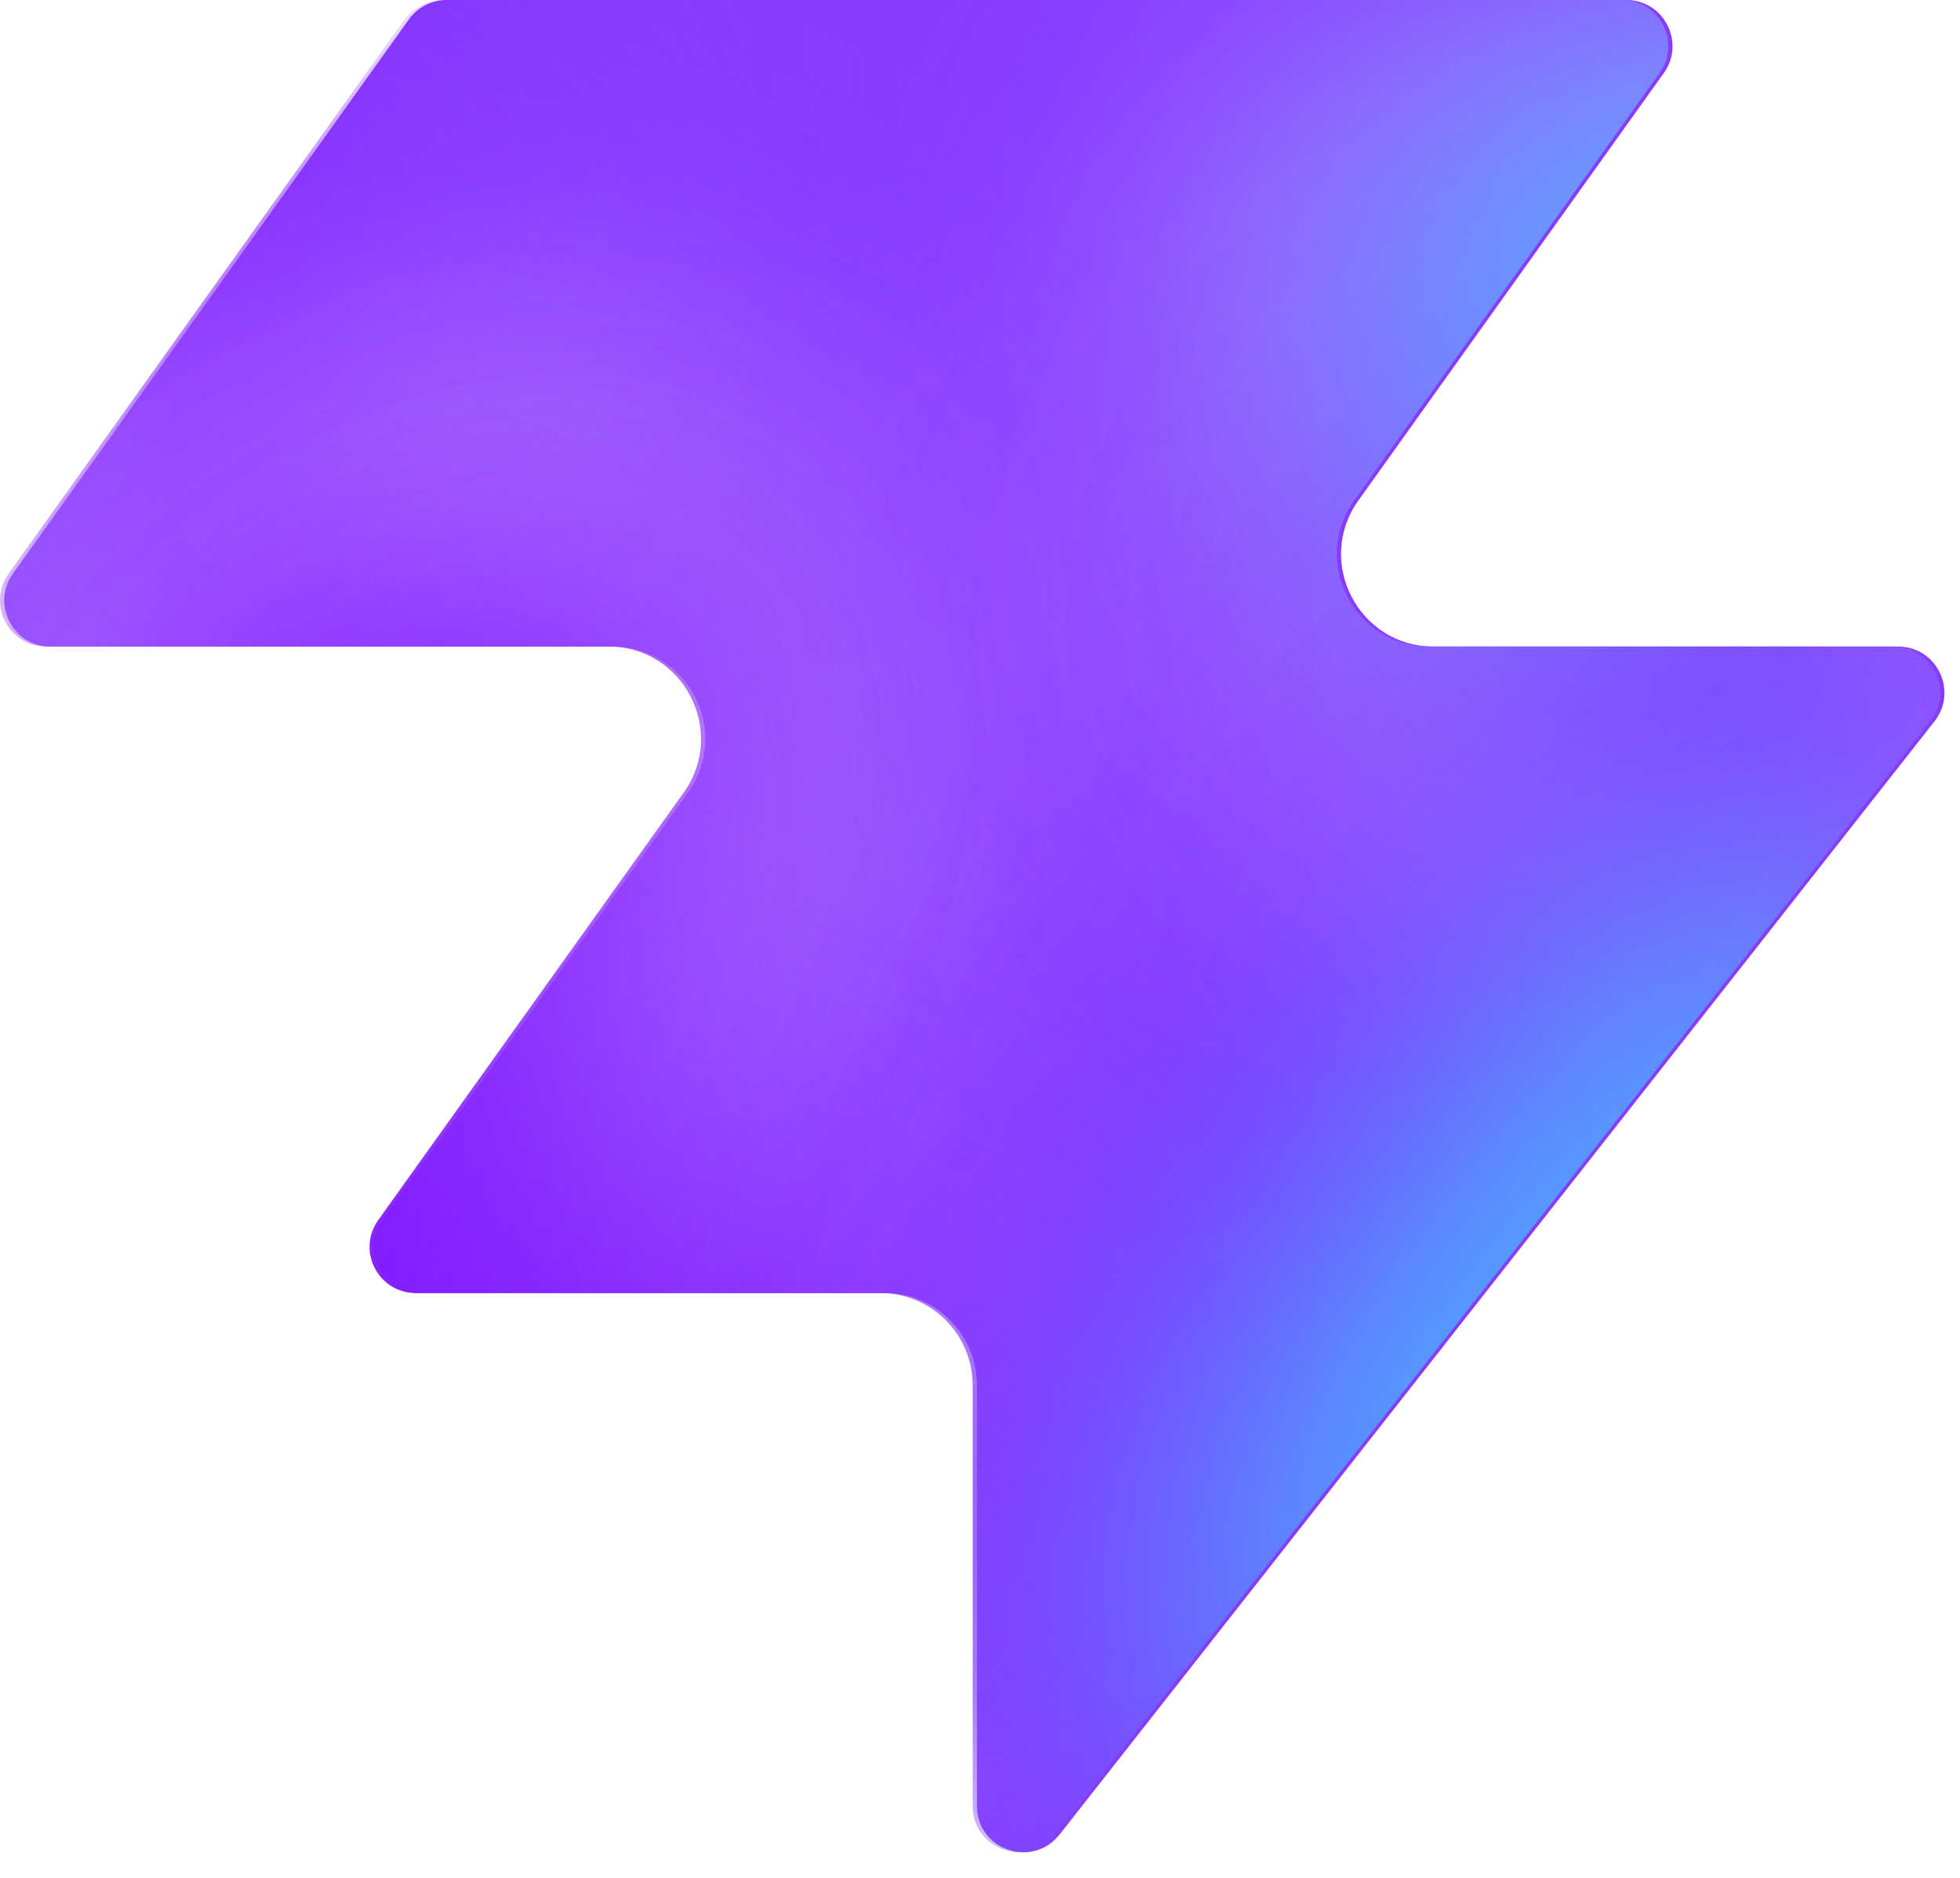
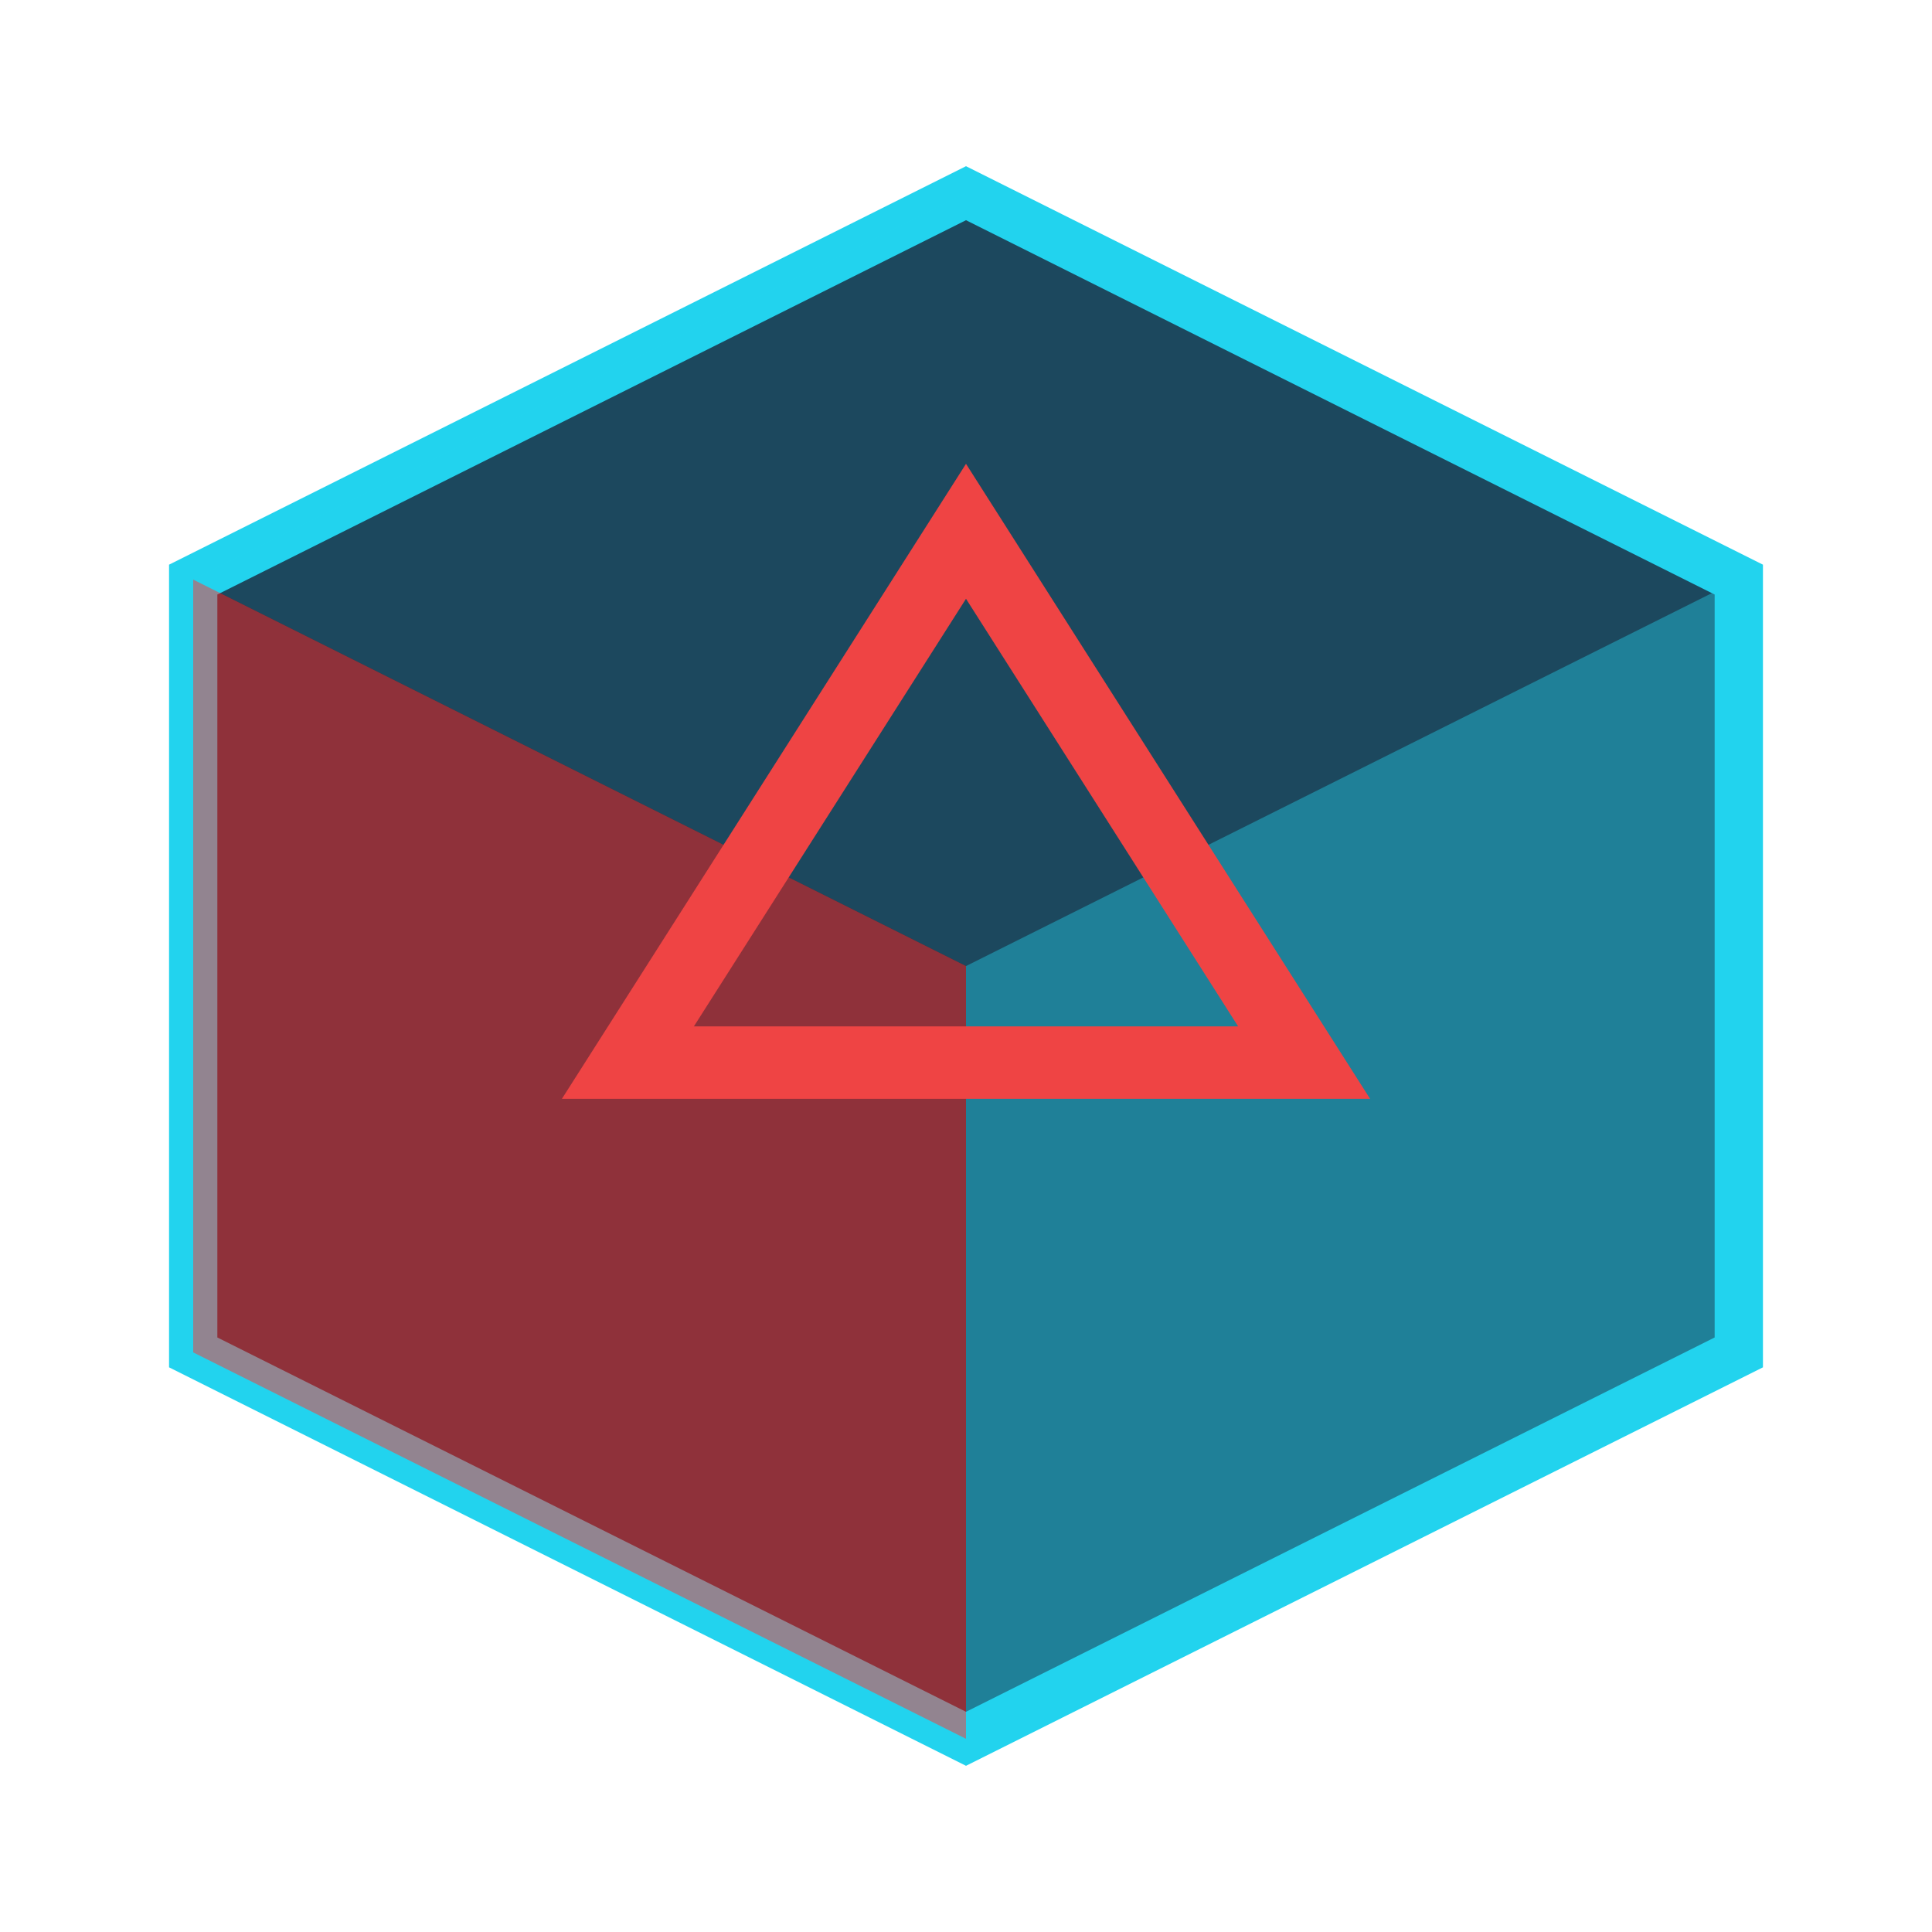
- <svg xmlns="http://www.w3.org/2000/svg" width="48" height="46" fill="none" viewBox="0 0 48 46">
-   <path fill="#863bff" d="M25.946 44.938c-.664.845-2.021.375-2.021-.698V33.937a2.26 2.26 0 0 0-2.262-2.262H10.287c-.92 0-1.456-1.04-.92-1.788l7.48-10.471c1.07-1.497 0-3.578-1.842-3.578H1.237c-.92 0-1.456-1.04-.92-1.788L10.013.474c.214-.297.556-.474.92-.474h28.894c.92 0 1.456 1.04.92 1.788l-7.48 10.471c-1.07 1.498 0 3.579 1.842 3.579h11.377c.943 0 1.473 1.088.89 1.83L25.947 44.94z" style="fill:#863bff;fill:color(display-p3 .525 .23 1);fill-opacity:1" />
-   <mask id="a" width="48" height="46" x="0" y="0" maskUnits="userSpaceOnUse" style="mask-type:alpha">
-     <path fill="#000" d="M25.842 44.938c-.664.844-2.021.375-2.021-.698V33.937a2.26 2.26 0 0 0-2.262-2.262H10.183c-.92 0-1.456-1.04-.92-1.788l7.48-10.471c1.07-1.498 0-3.579-1.842-3.579H1.133c-.92 0-1.456-1.04-.92-1.787L9.91.473c.214-.297.556-.474.92-.474h28.894c.92 0 1.456 1.04.92 1.788l-7.48 10.471c-1.07 1.498 0 3.578 1.842 3.578h11.377c.943 0 1.473 1.088.89 1.832L25.843 44.94z" style="fill:#000;fill-opacity:1" />
-   </mask>
-   <g mask="url(#a)">
-     <g filter="url(#b)">
-       <ellipse cx="5.508" cy="14.704" fill="#ede6ff" rx="5.508" ry="14.704" style="fill:#ede6ff;fill:color(display-p3 .927 .903 1);fill-opacity:1" transform="matrix(.00324 1 1 -.00324 -4.47 31.516)" />
-     </g>
-     <g filter="url(#c)">
-       <ellipse cx="10.399" cy="29.851" fill="#ede6ff" rx="10.399" ry="29.851" style="fill:#ede6ff;fill:color(display-p3 .927 .903 1);fill-opacity:1" transform="matrix(.00324 1 1 -.00324 -39.328 7.883)" />
-     </g>
-     <g filter="url(#d)">
-       <ellipse cx="5.508" cy="30.487" fill="#7e14ff" rx="5.508" ry="30.487" style="fill:#7e14ff;fill:color(display-p3 .492 .077 1);fill-opacity:1" transform="rotate(89.814 -25.913 -14.639)scale(1 -1)" />
-     </g>
-     <g filter="url(#e)">
-       <ellipse cx="5.508" cy="30.599" fill="#7e14ff" rx="5.508" ry="30.599" style="fill:#7e14ff;fill:color(display-p3 .492 .077 1);fill-opacity:1" transform="rotate(89.814 -32.644 -3.334)scale(1 -1)" />
-     </g>
-     <g filter="url(#f)">
-       <ellipse cx="5.508" cy="30.599" fill="#7e14ff" rx="5.508" ry="30.599" style="fill:#7e14ff;fill:color(display-p3 .492 .077 1);fill-opacity:1" transform="matrix(.00324 1 1 -.00324 -34.34 30.47)" />
-     </g>
-     <g filter="url(#g)">
-       <ellipse cx="14.072" cy="22.078" fill="#ede6ff" rx="14.072" ry="22.078" style="fill:#ede6ff;fill:color(display-p3 .927 .903 1);fill-opacity:1" transform="rotate(93.35 24.506 48.493)scale(-1 1)" />
-     </g>
-     <g filter="url(#h)">
-       <ellipse cx="3.47" cy="21.501" fill="#7e14ff" rx="3.47" ry="21.501" style="fill:#7e14ff;fill:color(display-p3 .492 .077 1);fill-opacity:1" transform="rotate(89.009 28.708 47.59)scale(-1 1)" />
-     </g>
-     <g filter="url(#i)">
-       <ellipse cx="3.47" cy="21.501" fill="#7e14ff" rx="3.47" ry="21.501" style="fill:#7e14ff;fill:color(display-p3 .492 .077 1);fill-opacity:1" transform="rotate(89.009 28.708 47.59)scale(-1 1)" />
-     </g>
-     <g filter="url(#j)">
-       <ellipse cx=".387" cy="8.972" fill="#7e14ff" rx="4.407" ry="29.108" style="fill:#7e14ff;fill:color(display-p3 .492 .077 1);fill-opacity:1" transform="rotate(39.51 .387 8.972)" />
-     </g>
-     <g filter="url(#k)">
-       <ellipse cx="47.523" cy="-6.092" fill="#7e14ff" rx="4.407" ry="29.108" style="fill:#7e14ff;fill:color(display-p3 .492 .077 1);fill-opacity:1" transform="rotate(37.892 47.523 -6.092)" />
-     </g>
-     <g filter="url(#l)">
-       <ellipse cx="41.412" cy="6.333" fill="#47bfff" rx="5.971" ry="9.665" style="fill:#47bfff;fill:color(display-p3 .28 .748 1);fill-opacity:1" transform="rotate(37.892 41.412 6.333)" />
-     </g>
-     <g filter="url(#m)">
-       <ellipse cx="-1.879" cy="38.332" fill="#7e14ff" rx="4.407" ry="29.108" style="fill:#7e14ff;fill:color(display-p3 .492 .077 1);fill-opacity:1" transform="rotate(37.892 -1.88 38.332)" />
-     </g>
-     <g filter="url(#n)">
-       <ellipse cx="-1.879" cy="38.332" fill="#7e14ff" rx="4.407" ry="29.108" style="fill:#7e14ff;fill:color(display-p3 .492 .077 1);fill-opacity:1" transform="rotate(37.892 -1.88 38.332)" />
-     </g>
-     <g filter="url(#o)">
-       <ellipse cx="35.651" cy="29.907" fill="#7e14ff" rx="4.407" ry="29.108" style="fill:#7e14ff;fill:color(display-p3 .492 .077 1);fill-opacity:1" transform="rotate(37.892 35.651 29.907)" />
-     </g>
-     <g filter="url(#p)">
-       <ellipse cx="38.418" cy="32.4" fill="#47bfff" rx="5.971" ry="15.297" style="fill:#47bfff;fill:color(display-p3 .28 .748 1);fill-opacity:1" transform="rotate(37.892 38.418 32.4)" />
-     </g>
-   </g>
-   <defs>
-     <filter id="b" width="60.045" height="41.654" x="-19.77" y="16.149" color-interpolation-filters="sRGB" filterUnits="userSpaceOnUse">
-       <feFlood flood-opacity="0" result="BackgroundImageFix" />
-       <feBlend in="SourceGraphic" in2="BackgroundImageFix" result="shape" />
-       <feGaussianBlur result="effect1_foregroundBlur_2002_17158" stdDeviation="7.659" />
-     </filter>
-     <filter id="c" width="90.34" height="51.437" x="-54.613" y="-7.533" color-interpolation-filters="sRGB" filterUnits="userSpaceOnUse">
-       <feFlood flood-opacity="0" result="BackgroundImageFix" />
-       <feBlend in="SourceGraphic" in2="BackgroundImageFix" result="shape" />
-       <feGaussianBlur result="effect1_foregroundBlur_2002_17158" stdDeviation="7.659" />
-     </filter>
-     <filter id="d" width="79.355" height="29.4" x="-49.64" y="2.03" color-interpolation-filters="sRGB" filterUnits="userSpaceOnUse">
-       <feFlood flood-opacity="0" result="BackgroundImageFix" />
-       <feBlend in="SourceGraphic" in2="BackgroundImageFix" result="shape" />
-       <feGaussianBlur result="effect1_foregroundBlur_2002_17158" stdDeviation="4.596" />
-     </filter>
-     <filter id="e" width="79.579" height="29.4" x="-45.045" y="20.029" color-interpolation-filters="sRGB" filterUnits="userSpaceOnUse">
-       <feFlood flood-opacity="0" result="BackgroundImageFix" />
-       <feBlend in="SourceGraphic" in2="BackgroundImageFix" result="shape" />
-       <feGaussianBlur result="effect1_foregroundBlur_2002_17158" stdDeviation="4.596" />
-     </filter>
-     <filter id="f" width="79.579" height="29.4" x="-43.513" y="21.178" color-interpolation-filters="sRGB" filterUnits="userSpaceOnUse">
-       <feFlood flood-opacity="0" result="BackgroundImageFix" />
-       <feBlend in="SourceGraphic" in2="BackgroundImageFix" result="shape" />
-       <feGaussianBlur result="effect1_foregroundBlur_2002_17158" stdDeviation="4.596" />
-     </filter>
-     <filter id="g" width="74.749" height="58.852" x="15.756" y="-17.901" color-interpolation-filters="sRGB" filterUnits="userSpaceOnUse">
-       <feFlood flood-opacity="0" result="BackgroundImageFix" />
-       <feBlend in="SourceGraphic" in2="BackgroundImageFix" result="shape" />
-       <feGaussianBlur result="effect1_foregroundBlur_2002_17158" stdDeviation="7.659" />
-     </filter>
-     <filter id="h" width="61.377" height="25.362" x="23.548" y="2.284" color-interpolation-filters="sRGB" filterUnits="userSpaceOnUse">
-       <feFlood flood-opacity="0" result="BackgroundImageFix" />
-       <feBlend in="SourceGraphic" in2="BackgroundImageFix" result="shape" />
-       <feGaussianBlur result="effect1_foregroundBlur_2002_17158" stdDeviation="4.596" />
-     </filter>
-     <filter id="i" width="61.377" height="25.362" x="23.548" y="2.284" color-interpolation-filters="sRGB" filterUnits="userSpaceOnUse">
-       <feFlood flood-opacity="0" result="BackgroundImageFix" />
-       <feBlend in="SourceGraphic" in2="BackgroundImageFix" result="shape" />
-       <feGaussianBlur result="effect1_foregroundBlur_2002_17158" stdDeviation="4.596" />
-     </filter>
-     <filter id="j" width="56.045" height="63.649" x="-27.636" y="-22.853" color-interpolation-filters="sRGB" filterUnits="userSpaceOnUse">
-       <feFlood flood-opacity="0" result="BackgroundImageFix" />
-       <feBlend in="SourceGraphic" in2="BackgroundImageFix" result="shape" />
-       <feGaussianBlur result="effect1_foregroundBlur_2002_17158" stdDeviation="4.596" />
-     </filter>
-     <filter id="k" width="54.814" height="64.646" x="20.116" y="-38.415" color-interpolation-filters="sRGB" filterUnits="userSpaceOnUse">
-       <feFlood flood-opacity="0" result="BackgroundImageFix" />
-       <feBlend in="SourceGraphic" in2="BackgroundImageFix" result="shape" />
-       <feGaussianBlur result="effect1_foregroundBlur_2002_17158" stdDeviation="4.596" />
-     </filter>
-     <filter id="l" width="33.541" height="35.313" x="24.641" y="-11.323" color-interpolation-filters="sRGB" filterUnits="userSpaceOnUse">
-       <feFlood flood-opacity="0" result="BackgroundImageFix" />
-       <feBlend in="SourceGraphic" in2="BackgroundImageFix" result="shape" />
-       <feGaussianBlur result="effect1_foregroundBlur_2002_17158" stdDeviation="4.596" />
-     </filter>
-     <filter id="m" width="54.814" height="64.646" x="-29.286" y="6.009" color-interpolation-filters="sRGB" filterUnits="userSpaceOnUse">
-       <feFlood flood-opacity="0" result="BackgroundImageFix" />
-       <feBlend in="SourceGraphic" in2="BackgroundImageFix" result="shape" />
-       <feGaussianBlur result="effect1_foregroundBlur_2002_17158" stdDeviation="4.596" />
-     </filter>
-     <filter id="n" width="54.814" height="64.646" x="-29.286" y="6.009" color-interpolation-filters="sRGB" filterUnits="userSpaceOnUse">
-       <feFlood flood-opacity="0" result="BackgroundImageFix" />
-       <feBlend in="SourceGraphic" in2="BackgroundImageFix" result="shape" />
-       <feGaussianBlur result="effect1_foregroundBlur_2002_17158" stdDeviation="4.596" />
-     </filter>
-     <filter id="o" width="54.814" height="64.646" x="8.244" y="-2.416" color-interpolation-filters="sRGB" filterUnits="userSpaceOnUse">
-       <feFlood flood-opacity="0" result="BackgroundImageFix" />
-       <feBlend in="SourceGraphic" in2="BackgroundImageFix" result="shape" />
-       <feGaussianBlur result="effect1_foregroundBlur_2002_17158" stdDeviation="4.596" />
-     </filter>
-     <filter id="p" width="39.409" height="43.623" x="18.713" y="10.588" color-interpolation-filters="sRGB" filterUnits="userSpaceOnUse">
-       <feFlood flood-opacity="0" result="BackgroundImageFix" />
-       <feBlend in="SourceGraphic" in2="BackgroundImageFix" result="shape" />
-       <feGaussianBlur result="effect1_foregroundBlur_2002_17158" stdDeviation="4.596" />
-     </filter>
-   </defs>
+ <svg xmlns="http://www.w3.org/2000/svg" viewBox="0 0 40 40" fill="none">
+   <polygon points="20,4 36,12 36,28 20,36 4,28 4,12" fill="#1a1a2e" stroke="#22d3ee" stroke-width="1" />
+   <polygon points="20,4 36,12 20,20 4,12" fill="#22d3ee" opacity="0.25" />
+   <polygon points="4,12 20,20 20,36 4,28" fill="#ef4444" opacity="0.55" />
+   <polygon points="36,12 20,20 20,36 36,28" fill="#22d3ee" opacity="0.55" />
+   <polygon points="20,11 27,22 13,22" fill="none" stroke="#ef4444" stroke-width="1.5" />
</svg>
